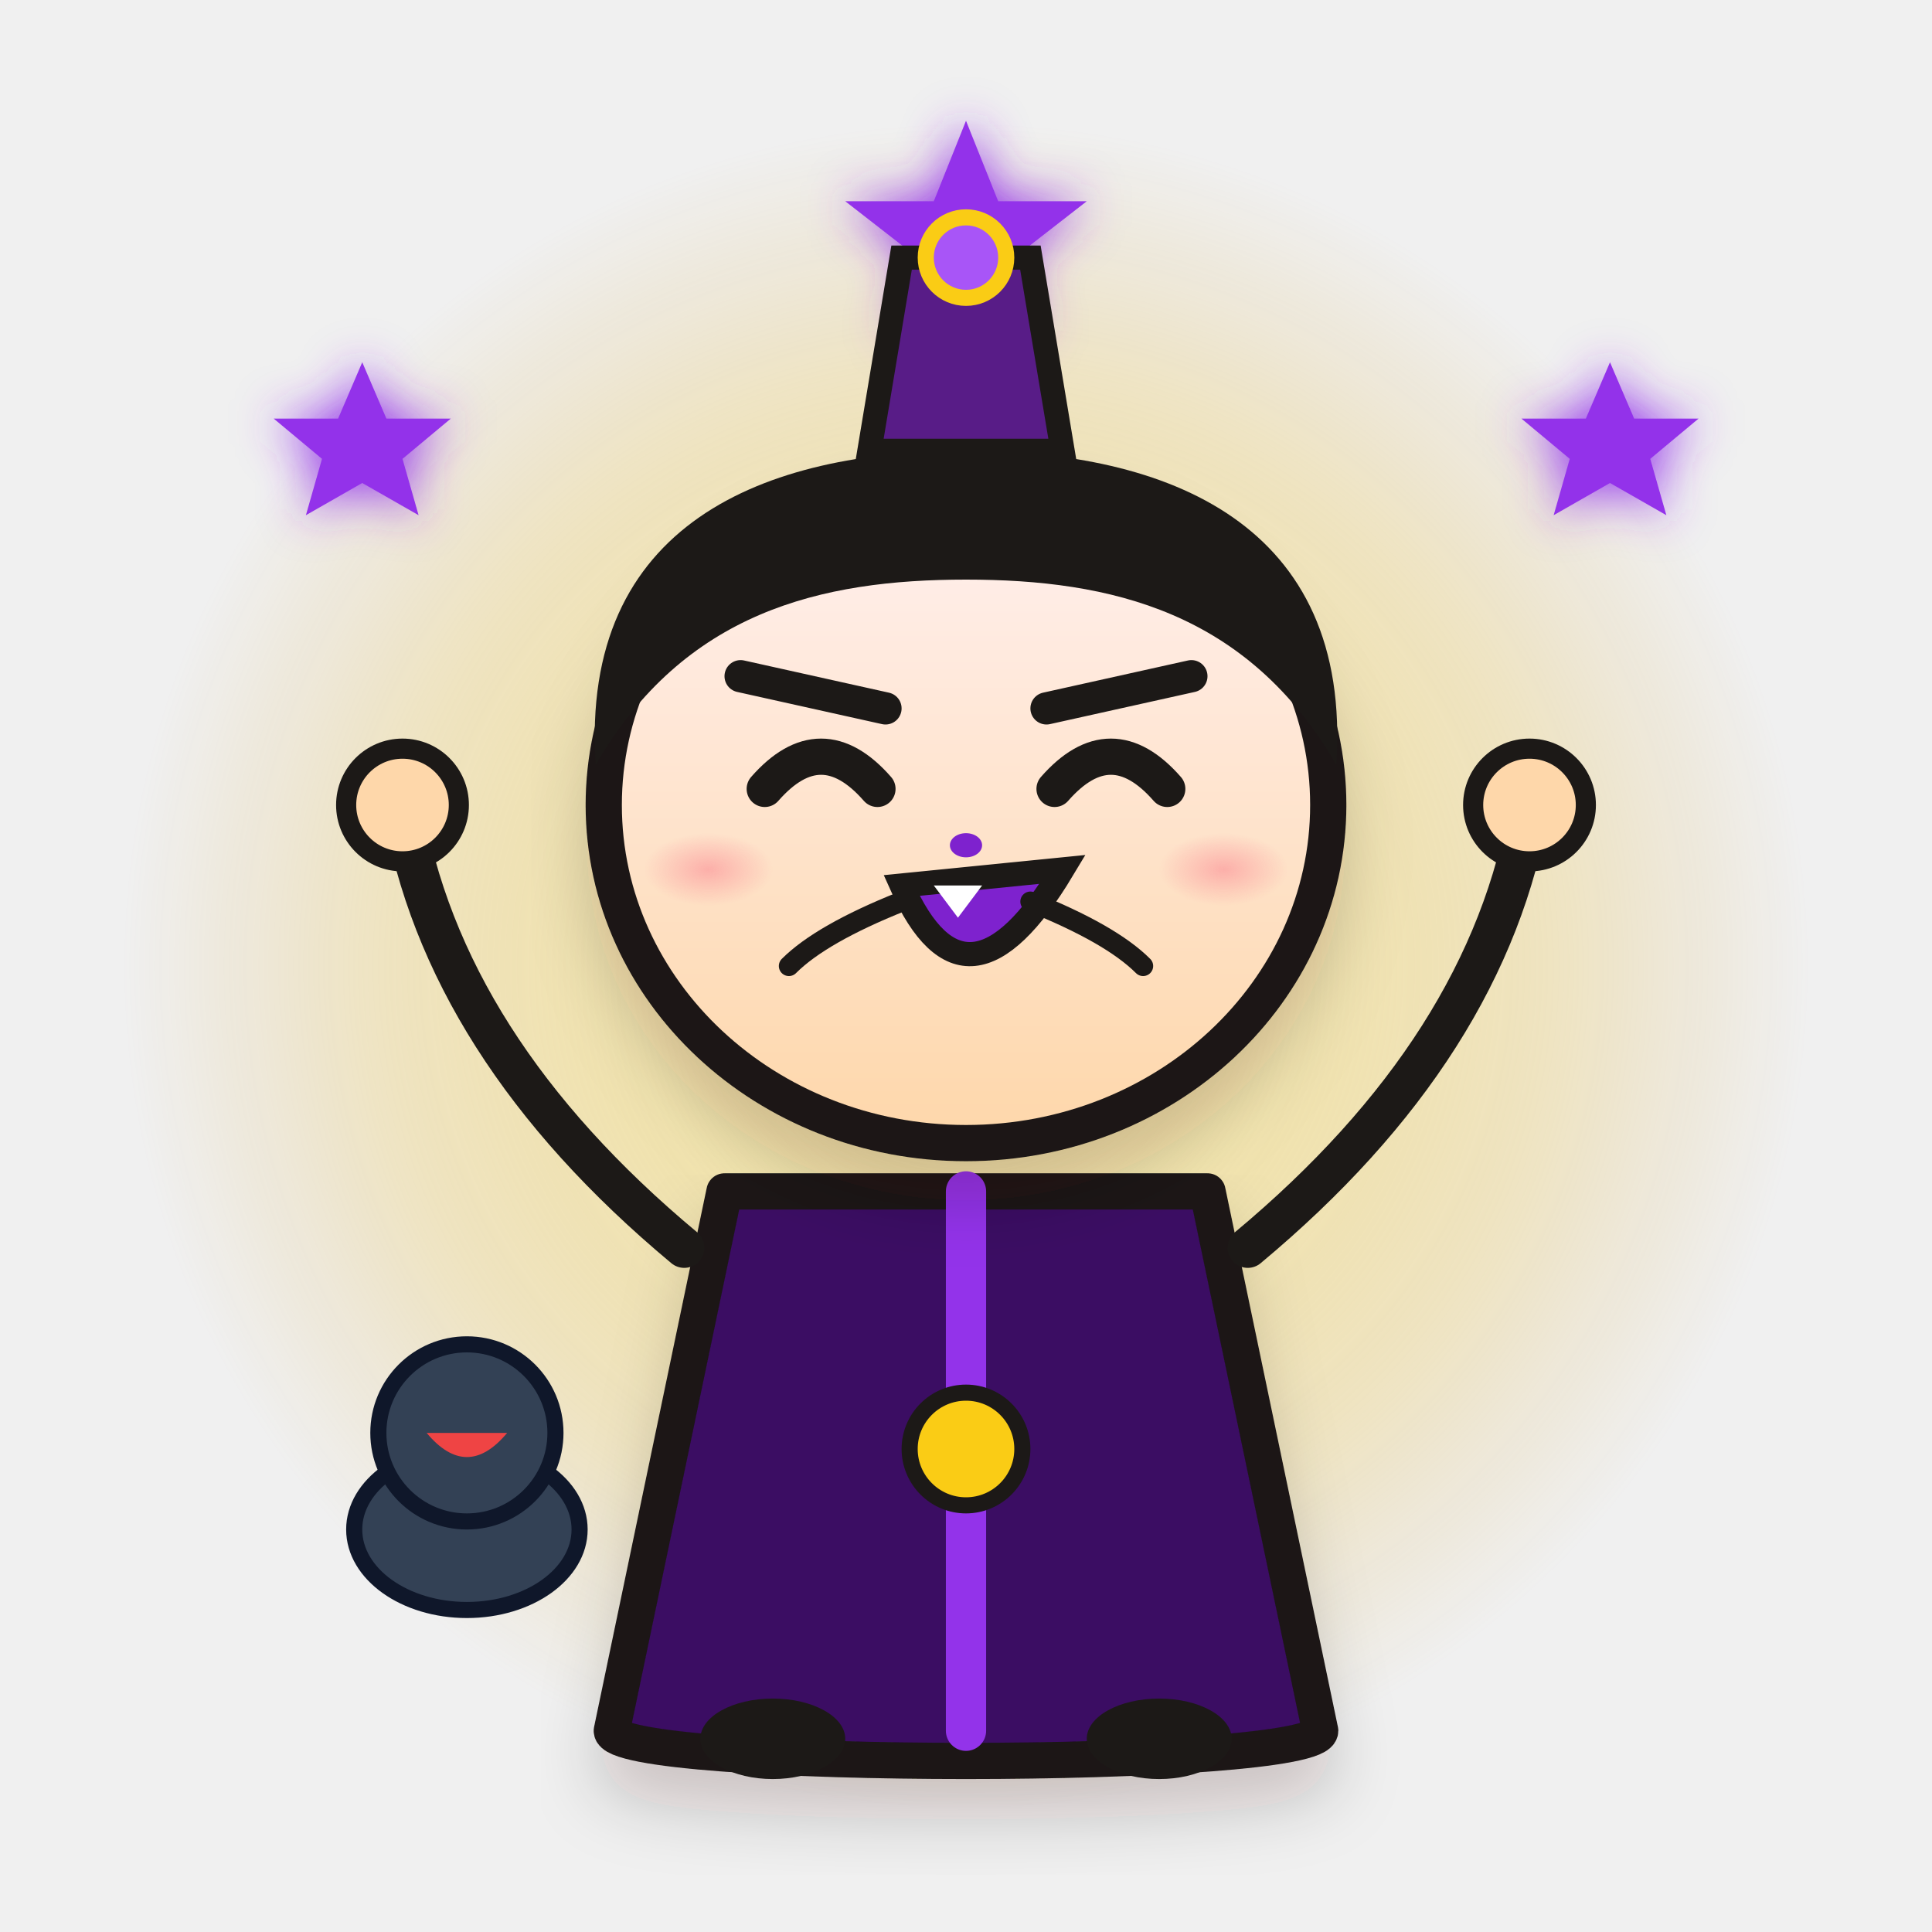
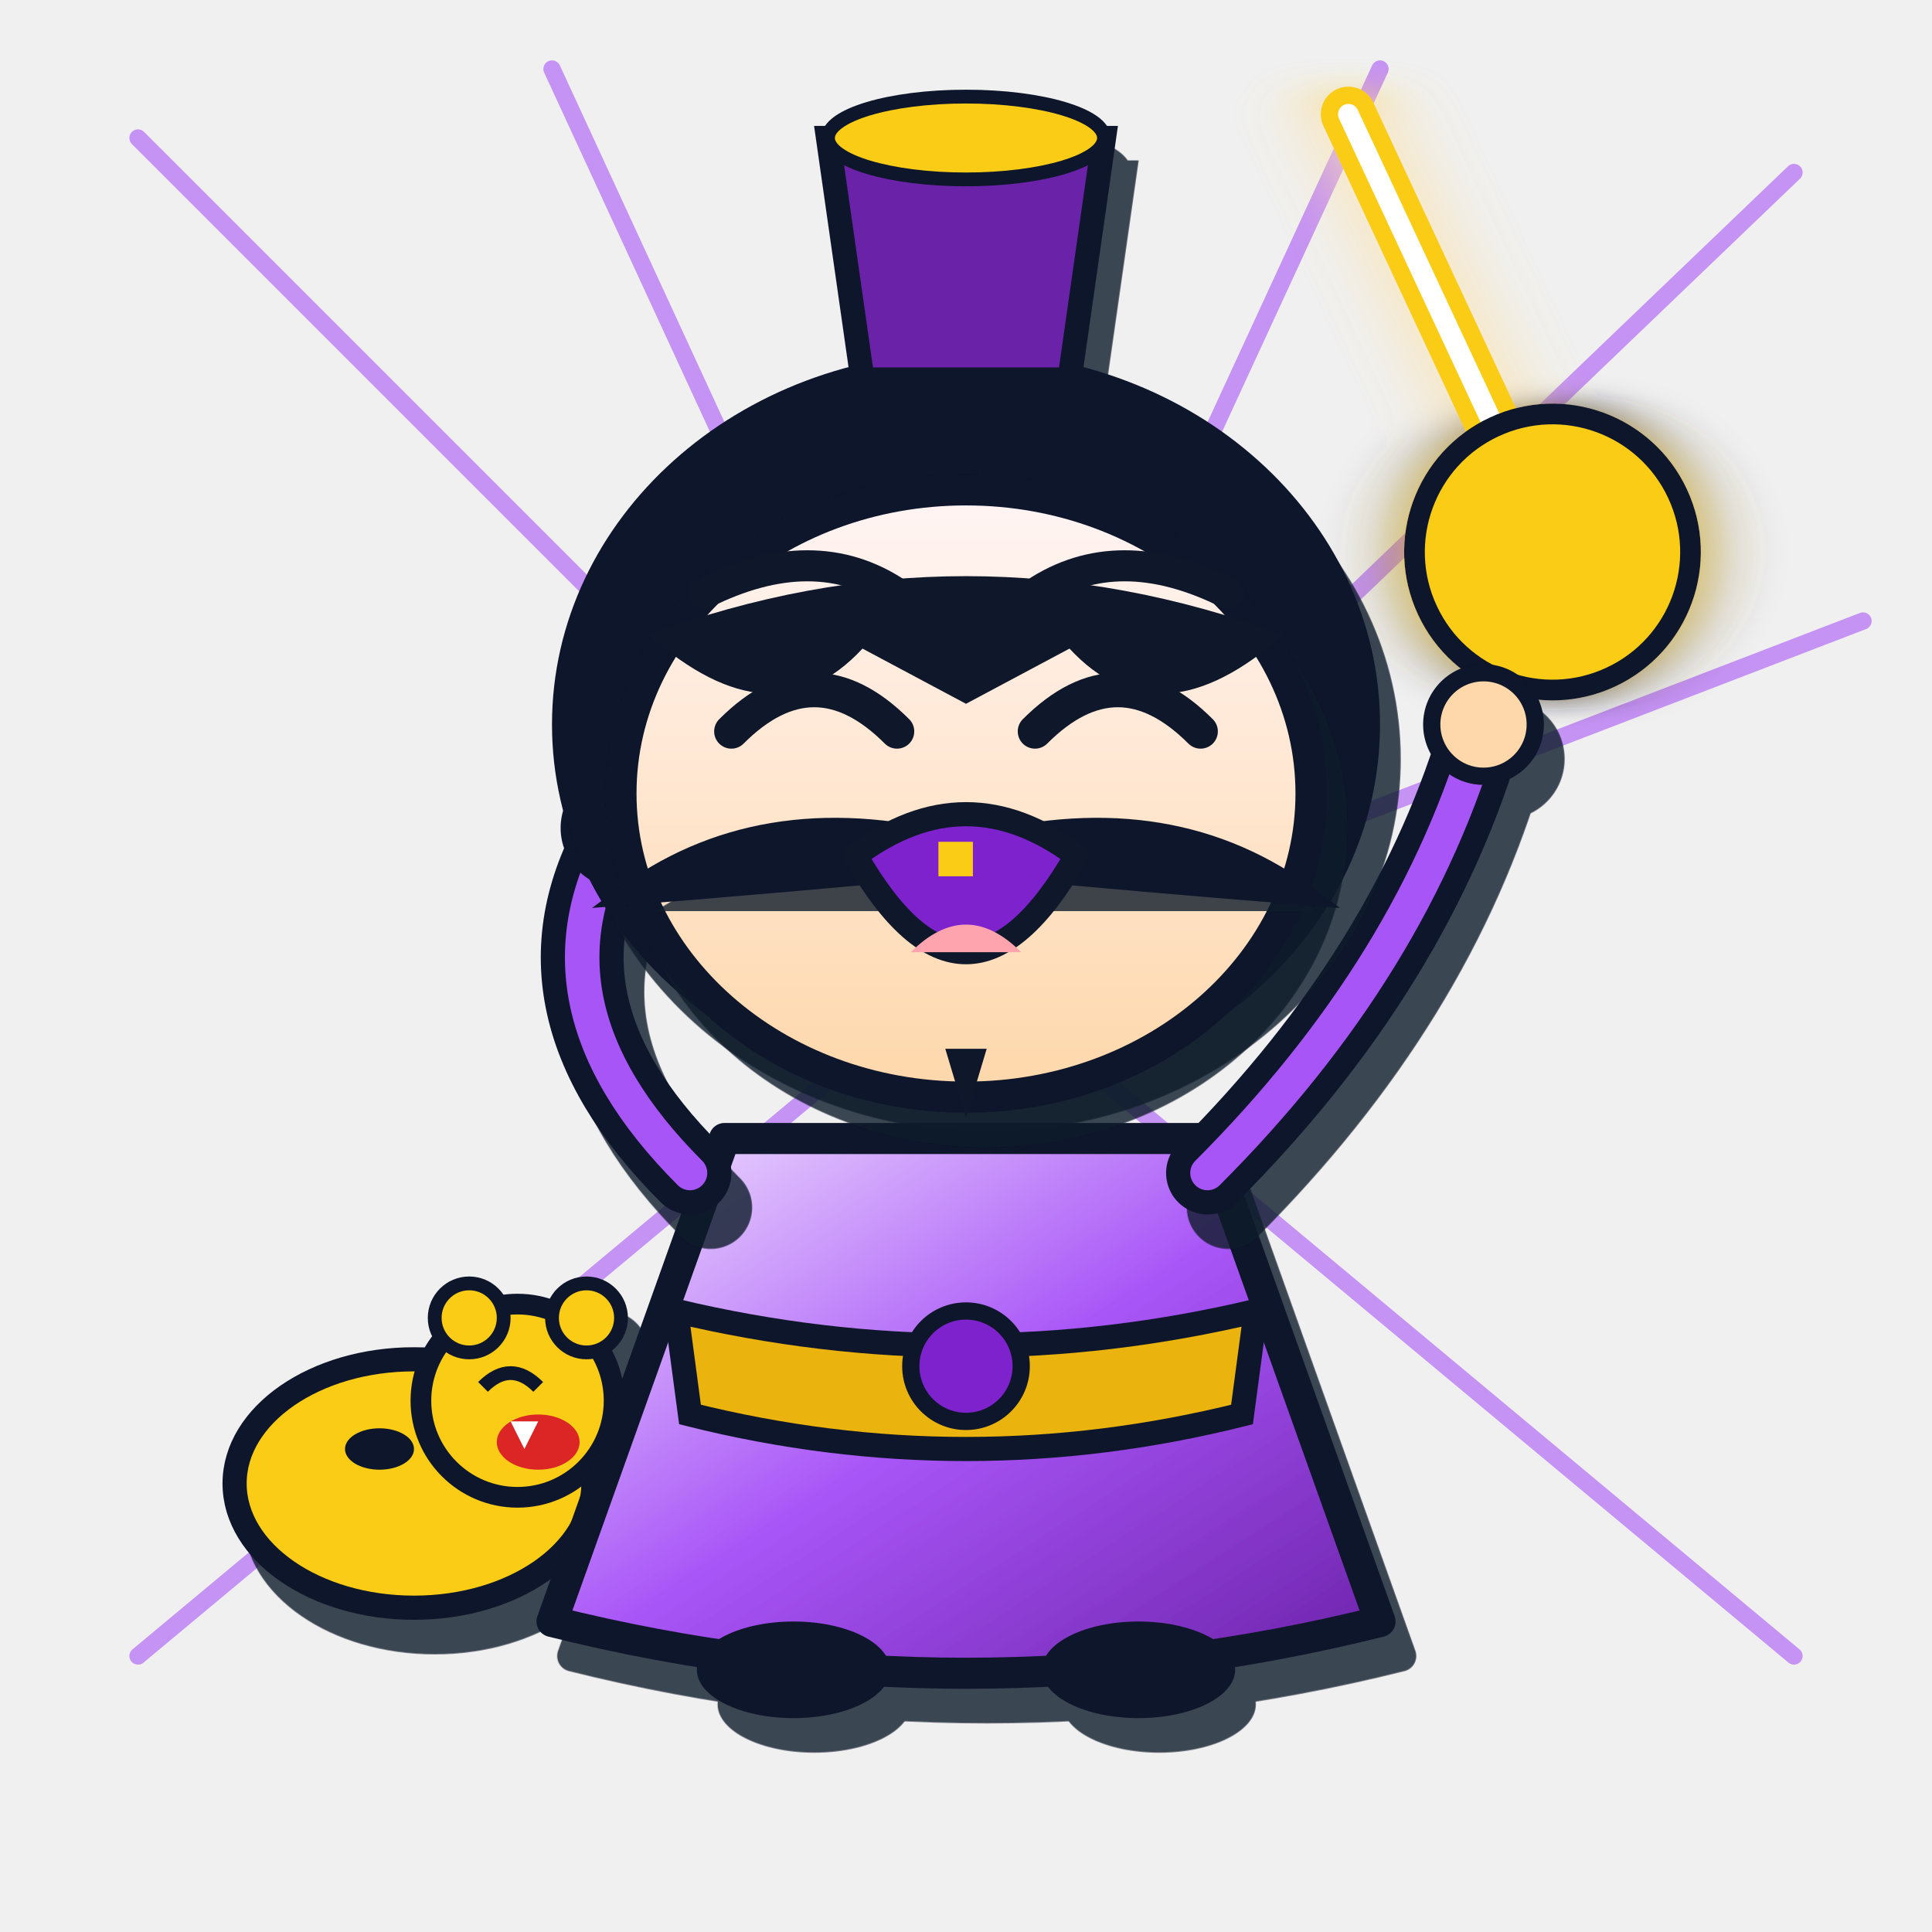
- <svg xmlns="http://www.w3.org/2000/svg" viewBox="0 0 240 240" width="100%" height="100%">
+ <svg xmlns="http://www.w3.org/2000/svg" viewBox="0 0 280 280" width="100%" height="100%">
  <defs>
-     <filter id="ink-shadow" x="-10%" y="-10%" width="130%" height="130%">
-       <feDropShadow dx="0" dy="5" stdDeviation="4" flood-color="#1c1917" flood-opacity="0.18" />
+     <filter id="comic-shadow-sg" x="-20%" y="-20%" width="140%" height="140%">
+       <feDropShadow dx="3" dy="5" stdDeviation="0" flood-color="#0f172a" flood-opacity="0.8" />
    </filter>
-     <filter id="glow-red" x="-20%" y="-20%" width="140%" height="140%">
-       <feGaussianBlur stdDeviation="3" result="blur" />
+     <filter id="glow-purple-sg" x="-20%" y="-20%" width="140%" height="140%">
+       <feGaussianBlur stdDeviation="4" result="blur" />
      <feComposite in="SourceGraphic" in2="blur" operator="over" />
    </filter>
-     <radialGradient id="halo-gold" cx="50%" cy="50%" r="50%">
-       <stop offset="0%" stop-color="#fef08a" stop-opacity="0.6" />
-       <stop offset="70%" stop-color="#eab308" stop-opacity="0.2" />
-       <stop offset="100%" stop-color="#ca8a04" stop-opacity="0" />
-     </radialGradient>
-     <linearGradient id="skin-grad" x1="0" y1="0" x2="0" y2="1">
-       <stop offset="0%" stop-color="#fff1f2" />
+     <linearGradient id="purple-robe-sg" x1="0" y1="0" x2="1" y2="1">
+       <stop offset="0%" stop-color="#f3e8ff" />
+       <stop offset="50%" stop-color="#a855f7" />
+       <stop offset="100%" stop-color="#6b21a8" />
+     </linearGradient>
+     <linearGradient id="skin-sg" x1="0" y1="0" x2="0" y2="1">
+       <stop offset="0%" stop-color="#fff5f5" />
      <stop offset="100%" stop-color="#fed7aa" />
    </linearGradient>
-     <radialGradient id="blush-grad" cx="50%" cy="50%" r="50%">
-       <stop offset="0%" stop-color="#fb7185" stop-opacity="0.45" />
-       <stop offset="100%" stop-color="#fb7185" stop-opacity="0" />
-     </radialGradient>
  </defs>
-   <circle cx="120" cy="120" r="105" fill="url(#halo-gold)" />
-   <g fill="#9333ea" filter="url(#glow-red)">
-     <polygon points="120,15 124,25 135,25 126,32 129,42 120,36 111,42 114,32 105,25 116,25" />
-     <polygon points="45,45 48,52 56,52 50,57 52,64 45,60 38,64 40,57 34,52 42,52" />
-     <polygon points="200,45 203,52 211,52 205,57 207,64 200,60 193,64 195,57 189,52 197,52" />
+   <g stroke="#a855f7" stroke-width="2.5" opacity="0.6" stroke-linecap="round">
+     <line x1="140" y1="140" x2="20" y2="20" />
+     <line x1="140" y1="140" x2="80" y2="10" />
+     <line x1="140" y1="140" x2="200" y2="10" />
+     <line x1="140" y1="140" x2="260" y2="25" />
+     <line x1="140" y1="140" x2="270" y2="90" />
+     <line x1="140" y1="140" x2="260" y2="240" />
+     <line x1="140" y1="140" x2="20" y2="240" />
  </g>
-   <g id="shen-gongbao-victory">
-     <path d="M 90 148 L 76 215 C 76 220 164 220 164 215 L 150 148 Z" fill="#3b0764" stroke="#1c1917" stroke-width="4.5" stroke-linejoin="round" filter="url(#ink-shadow)" />
-     <path d="M 120 148 L 120 215" stroke="#9333ea" stroke-width="5" stroke-linecap="round" />
-     <circle cx="120" cy="180" r="7" fill="#facc15" stroke="#1c1917" stroke-width="2" />
-     <ellipse cx="96" cy="216" rx="9" ry="5" fill="#1c1917" />
-     <ellipse cx="144" cy="216" rx="9" ry="5" fill="#1c1917" />
-     <path d="M 85 155 Q 55 130 50 100" stroke="#1c1917" stroke-width="5" fill="none" stroke-linecap="round" />
-     <circle cx="50" cy="100" r="7" fill="#fed7aa" stroke="#1c1917" stroke-width="2.5" />
-     <path d="M 155 155 Q 185 130 190 100" stroke="#1c1917" stroke-width="5" fill="none" stroke-linecap="round" />
-     <circle cx="190" cy="100" r="7" fill="#fed7aa" stroke="#1c1917" stroke-width="2.5" />
-     <g id="black-tiger" transform="translate(38, 170)">
-       <ellipse cx="20" cy="20" rx="14" ry="10" fill="#334155" stroke="#0f172a" stroke-width="2" />
-       <circle cx="20" cy="8" r="11" fill="#334155" stroke="#0f172a" stroke-width="2" />
-       <path d="M 15 8 Q 20 14 25 8 Z" fill="#ef4444" />
-     </g>
-     <ellipse cx="120" cy="100" rx="45" ry="42" fill="url(#skin-grad)" stroke="#1c1917" stroke-width="4.5" filter="url(#ink-shadow)" />
-     <ellipse cx="88" cy="108" rx="8" ry="4.5" fill="url(#blush-grad)" />
-     <ellipse cx="152" cy="108" rx="8" ry="4.5" fill="url(#blush-grad)" />
-     <path d="M 92 84 L 110 88" stroke="#1c1917" stroke-width="4" stroke-linecap="round" />
-     <path d="M 148 84 L 130 88" stroke="#1c1917" stroke-width="4" stroke-linecap="round" />
-     <path d="M 95 98 Q 102 90 109 98" stroke="#1c1917" stroke-width="4.5" stroke-linecap="round" fill="none" />
-     <path d="M 131 98 Q 138 90 145 98" stroke="#1c1917" stroke-width="4.5" stroke-linecap="round" fill="none" />
-     <ellipse cx="120" cy="105" rx="2" ry="1.5" fill="#7e22ce" />
-     <path d="M 112 110 Q 120 128 132 108 Z" fill="#7e22ce" stroke="#1c1917" stroke-width="3" />
-     <polygon points="116,110 119,114 122,110" fill="#ffffff" />
-     <path d="M 74 95 C 72 65 95 56 120 56 C 145 56 168 65 166 95 C 155 76 138 72 120 72 C 102 72 85 76 74 95 Z" fill="#1c1917" />
-     <path d="M 108 56 L 132 56 L 128 32 L 112 32 Z" fill="#581c87" stroke="#1c1917" stroke-width="3" />
-     <circle cx="120" cy="32" r="5" fill="#a855f7" stroke="#facc15" stroke-width="2" />
-     <path d="M 112 112 Q 102 116 98 120" stroke="#1c1917" stroke-width="2.5" stroke-linecap="round" fill="none" />
-     <path d="M 128 112 Q 138 116 142 120" stroke="#1c1917" stroke-width="2.5" stroke-linecap="round" fill="none" />
+   <g transform="translate(225, 80) rotate(-25)" filter="url(#glow-purple-sg)">
+     <line x1="0" y1="0" x2="0" y2="-70" stroke="#facc15" stroke-width="8" stroke-linecap="round" />
+     <line x1="0" y1="0" x2="0" y2="-70" stroke="#ffffff" stroke-width="3" stroke-linecap="round" />
+     <circle cx="0" cy="0" r="20" fill="#facc15" stroke="#0f172a" stroke-width="3" />
  </g>
+   <g id="spotted-tiger" transform="translate(60, 205)" filter="url(#comic-shadow-sg)">
+     <ellipse cx="0" cy="10" rx="26" ry="18" fill="#facc15" stroke="#0f172a" stroke-width="3.5" />
+     <ellipse cx="-5" cy="5" rx="5" ry="3" fill="#0f172a" />
+     <circle cx="15" cy="-2" r="14" fill="#facc15" stroke="#0f172a" stroke-width="3" />
+     <circle cx="25" cy="-14" r="5" fill="#facc15" stroke="#0f172a" stroke-width="2" />
+     <circle cx="8" cy="-14" r="5" fill="#facc15" stroke="#0f172a" stroke-width="2" />
+     <ellipse cx="18" cy="4" rx="6" ry="4" fill="#dc2626" />
+     <polygon points="14,1 16,5 18,1" fill="#ffffff" />
+     <path d="M 10 -4 Q 14 -8 18 -4" stroke="#0f172a" stroke-width="2" fill="none" />
+   </g>
+   <g id="body" filter="url(#comic-shadow-sg)">
+     <path d="M 105 165 L 80 235 Q 140 250 200 235 L 175 165 Z" fill="url(#purple-robe-sg)" stroke="#0f172a" stroke-width="4.5" stroke-linejoin="round" />
+     <path d="M 98 190 Q 140 200 182 190 L 180 205 Q 140 215 100 205 Z" fill="#eab308" stroke="#0f172a" stroke-width="3.5" />
+     <circle cx="140" cy="198" r="8" fill="#7e22ce" stroke="#0f172a" stroke-width="2.5" />
+     <ellipse cx="115" cy="242" rx="14" ry="7" fill="#0f172a" />
+     <ellipse cx="165" cy="242" rx="14" ry="7" fill="#0f172a" />
+   </g>
+   <g id="arms" filter="url(#comic-shadow-sg)">
+     <path d="M 100 170 Q 75 145 90 120" stroke="#0f172a" stroke-width="12" stroke-linecap="round" fill="none" />
+     <path d="M 100 170 Q 75 145 90 120" stroke="#a855f7" stroke-width="5" stroke-linecap="round" fill="none" />
+     <circle cx="90" cy="120" r="7.5" fill="#fed7aa" stroke="#0f172a" stroke-width="2.5" />
+     <path d="M 175 170 Q 205 140 215 105" stroke="#0f172a" stroke-width="12" stroke-linecap="round" fill="none" />
+     <path d="M 175 170 Q 205 140 215 105" stroke="#a855f7" stroke-width="5" stroke-linecap="round" fill="none" />
+     <circle cx="215" cy="105" r="7.5" fill="#fed7aa" stroke="#0f172a" stroke-width="2.5" />
+   </g>
+   <g id="hair-back" filter="url(#comic-shadow-sg)">
+     <ellipse cx="140" cy="105" rx="58" ry="52" fill="#0f172a" stroke="#0f172a" stroke-width="4" />
+     <path d="M 125 55 L 120 20 L 160 20 L 155 55 Z" fill="#6b21a8" stroke="#0f172a" stroke-width="3.5" />
+     <ellipse cx="140" cy="20" rx="20" ry="6" fill="#facc15" stroke="#0f172a" stroke-width="2" />
+   </g>
+   <ellipse cx="140" cy="115" rx="50" ry="44" fill="url(#skin-sg)" stroke="#0f172a" stroke-width="4.5" filter="url(#comic-shadow-sg)" />
+   <path d="M 94 92 Q 112 108 125 94 L 140 102 L 155 94 Q 168 108 186 92 Q 140 75 94 92 Z" fill="#0f172a" />
+   <g id="eyes">
+     <path d="M 106 106 Q 118 94 130 106" stroke="#0f172a" stroke-width="5" stroke-linecap="round" fill="none" />
+     <path d="M 150 106 Q 162 94 174 106" stroke="#0f172a" stroke-width="5" stroke-linecap="round" fill="none" />
+   </g>
+   <path d="M 102 86 Q 118 78 130 86" stroke="#0f172a" stroke-width="4.5" stroke-linecap="round" fill="none" />
+   <path d="M 178 86 Q 162 78 150 86" stroke="#0f172a" stroke-width="4.5" stroke-linecap="round" fill="none" />
+   <g id="mustache" filter="url(#comic-shadow-sg)">
+     <path d="M 138 122 Q 110 115 90 130 Q 115 128 136 126 Z" fill="#0f172a" stroke="#0f172a" stroke-width="2.5" />
+     <path d="M 142 122 Q 170 115 190 130 Q 165 128 144 126 Z" fill="#0f172a" stroke="#0f172a" stroke-width="2.5" />
+   </g>
+   <g id="mouth">
+     <path d="M 124 124 Q 140 112 156 124 Q 140 152 124 124 Z" fill="#7e22ce" stroke="#0f172a" stroke-width="3.5" stroke-linejoin="round" />
+     <path d="M 132 138 Q 140 130 148 138" fill="#fda4af" />
+     <rect x="136" y="122" width="5" height="5" fill="#facc15" />
+   </g>
+   <polygon points="137,152 143,152 140,162" fill="#0f172a" />
</svg>
